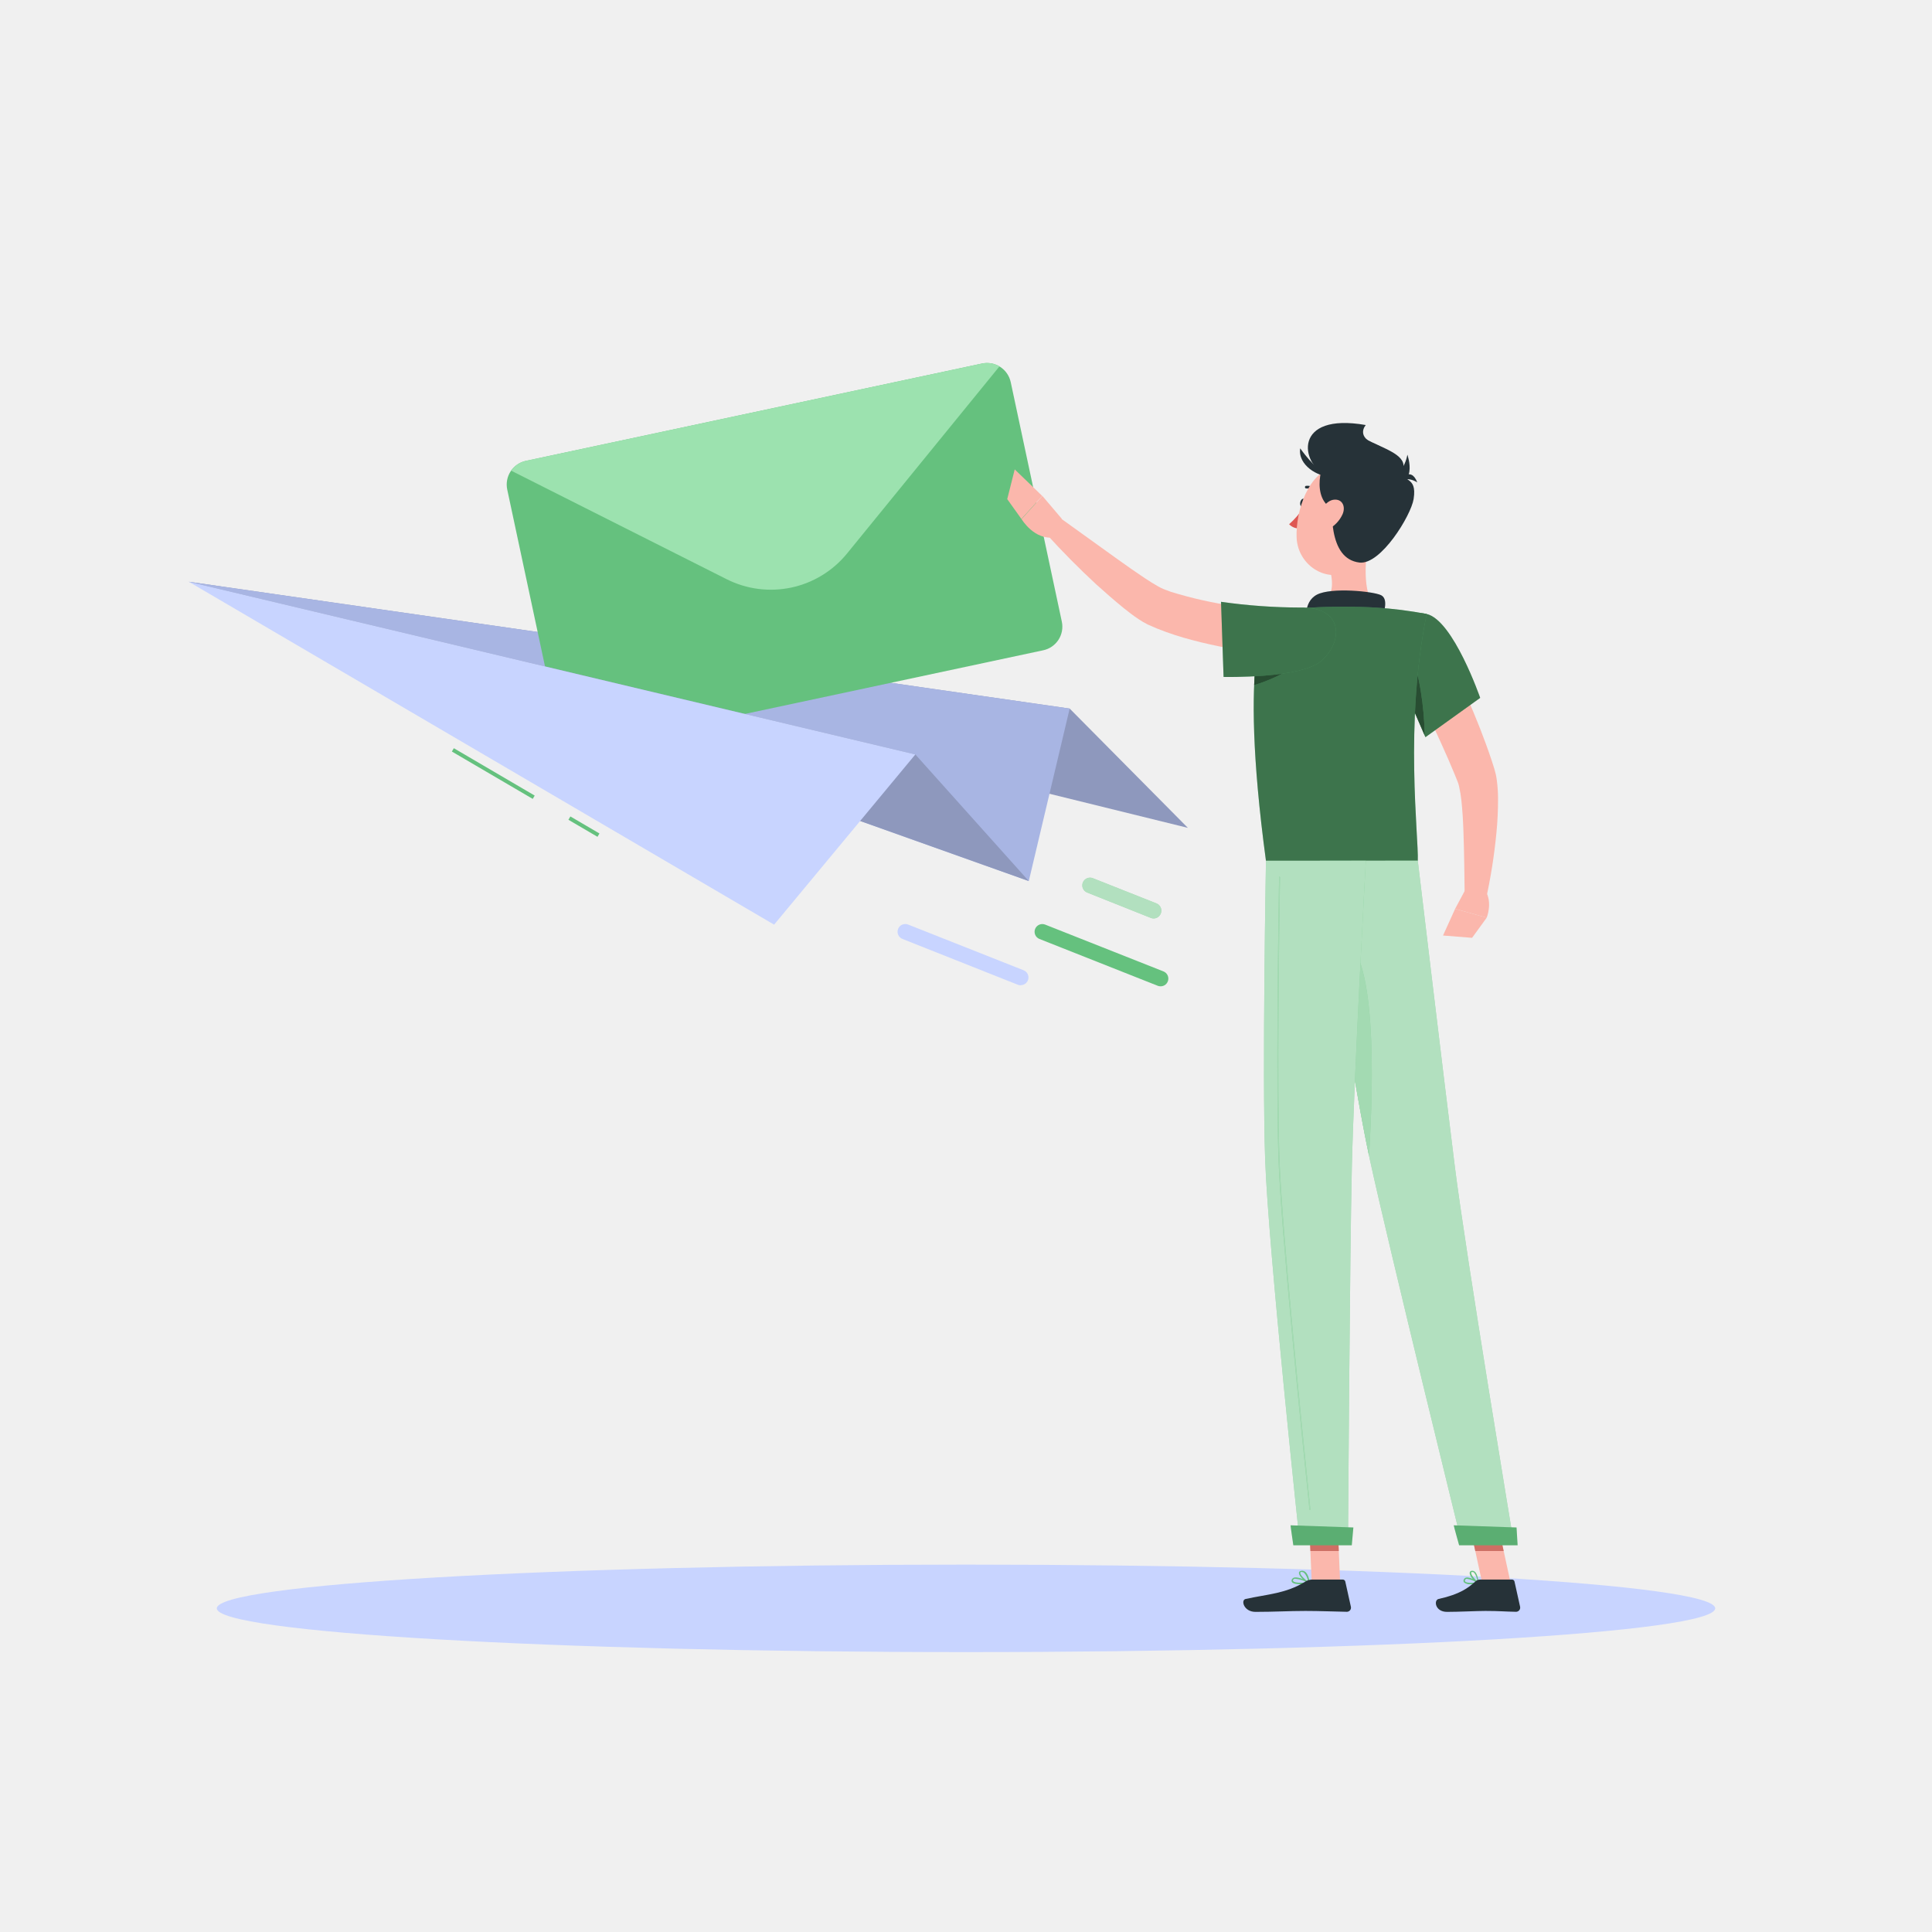
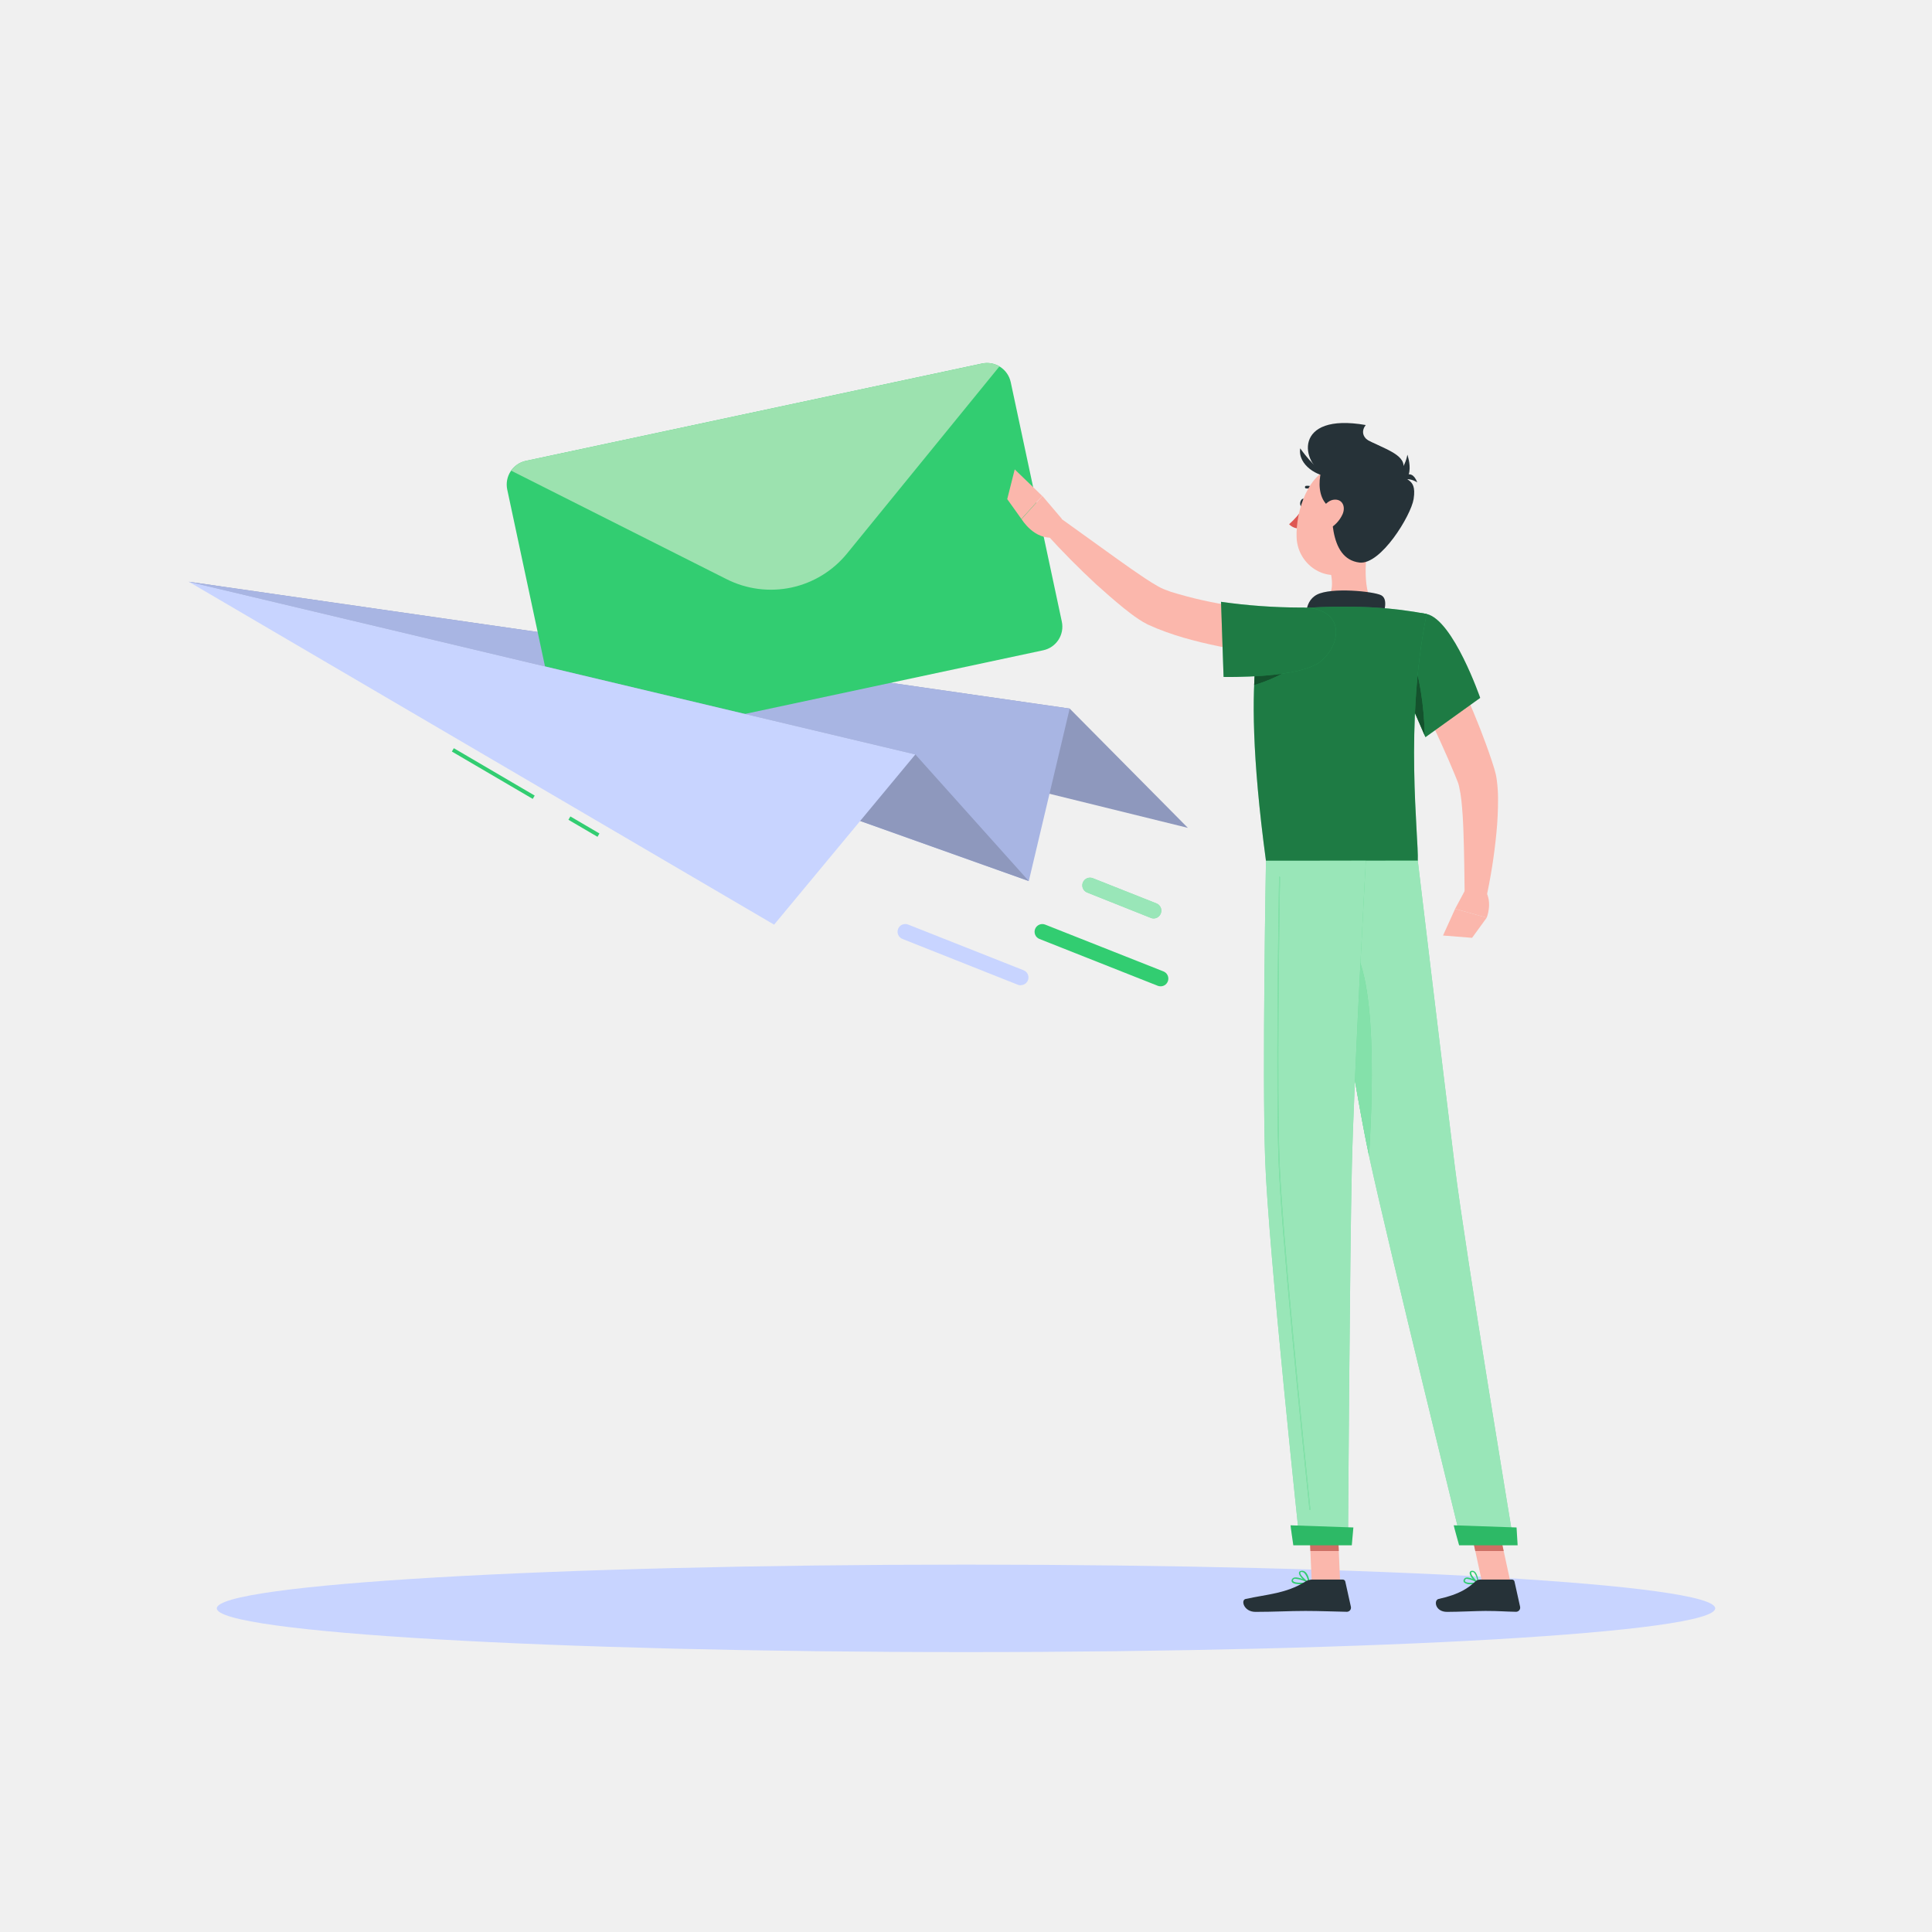
<svg xmlns="http://www.w3.org/2000/svg" width="299" height="299" viewBox="0 0 299 299" fill="none">
  <path d="M149.501 255.681C213.536 255.681 265.447 252.65 265.447 248.911C265.447 245.173 213.536 242.142 149.501 242.142C85.466 242.142 33.555 245.173 33.555 248.911C33.555 252.65 85.466 255.681 149.501 255.681Z" fill="#C8D4FF" />
  <path d="M29.219 90.035L165.545 109.661L183.838 128.122L29.219 90.035Z" fill="#8E98BD" />
  <path d="M29.219 90.035L165.545 109.661L159.218 136.356L29.219 90.035Z" fill="#A8B5E3" />
-   <path d="M156.42 59.13L164.331 96.206C164.537 97.174 164.35 98.185 163.812 99.015C163.274 99.846 162.428 100.429 161.461 100.637L90.849 115.707C89.881 115.911 88.871 115.724 88.041 115.186C87.211 114.648 86.627 113.803 86.418 112.837L78.5 75.761C78.296 74.792 78.484 73.782 79.023 72.951C79.562 72.121 80.409 71.537 81.377 71.329L151.988 56.26C152.957 56.056 153.968 56.244 154.798 56.783C155.628 57.322 156.212 58.168 156.42 59.136V59.13Z" fill="#65C17E" />
+   <path d="M156.42 59.13L164.331 96.206C164.537 97.174 164.35 98.185 163.812 99.015C163.274 99.846 162.428 100.429 161.461 100.637L90.849 115.707C89.881 115.911 88.871 115.724 88.041 115.186C87.211 114.648 86.627 113.803 86.418 112.837L78.5 75.761C78.296 74.792 78.484 73.782 79.023 72.951C79.562 72.121 80.409 71.537 81.377 71.329L151.988 56.26C152.957 56.056 153.968 56.244 154.798 56.783C155.628 57.322 156.212 58.168 156.42 59.136V59.13Z" fill="#32cd71" />
  <path d="M154.679 56.702L131.088 85.663C128.9 88.349 125.861 90.206 122.474 90.93C119.086 91.653 115.554 91.198 112.46 89.64L79.098 72.836C79.637 72.061 80.452 71.52 81.376 71.323L151.988 56.254C152.909 56.058 153.871 56.218 154.679 56.702Z" fill="#9CE2AF" />
  <path d="M29.219 90.035L141.661 116.76L159.218 136.356L29.219 90.035Z" fill="#8E98BD" />
-   <path d="M70.236 115.794L69.934 116.31L82.447 123.639L82.749 123.123L70.236 115.794Z" fill="#65C17E" />
-   <path d="M88.273 126.355L87.971 126.871L92.47 129.506L92.772 128.99L88.273 126.355Z" fill="#65C17E" />
+   <path d="M70.236 115.794L69.934 116.31L82.447 123.639L82.749 123.123L70.236 115.794Z" fill="#32cd71" />
+   <path d="M88.273 126.355L87.971 126.871L92.47 129.506L92.772 128.99L88.273 126.355Z" fill="#32cd71" />
  <path d="M29.219 90.035L141.661 116.76L119.804 143.101L29.219 90.035Z" fill="#C8D4FF" />
-   <path d="M179.616 152.645C179.464 152.646 179.314 152.617 179.173 152.562L160.862 145.314C160.569 145.196 160.335 144.967 160.21 144.677C160.086 144.387 160.081 144.059 160.197 143.765C160.313 143.471 160.541 143.235 160.83 143.109C161.119 142.982 161.447 142.975 161.741 143.089L180.058 150.337C180.317 150.44 180.533 150.629 180.667 150.873C180.801 151.118 180.846 151.401 180.793 151.675C180.741 151.948 180.594 152.195 180.379 152.372C180.164 152.55 179.894 152.646 179.616 152.645Z" fill="#65C17E" />
-   <path d="M178.534 142.145C178.384 142.144 178.235 142.113 178.097 142.055L168.26 138.138C168.113 138.081 167.979 137.996 167.865 137.886C167.751 137.777 167.66 137.647 167.596 137.502C167.533 137.358 167.499 137.202 167.496 137.044C167.493 136.887 167.522 136.73 167.58 136.583C167.638 136.437 167.724 136.303 167.834 136.19C167.944 136.077 168.075 135.986 168.22 135.924C168.365 135.862 168.521 135.829 168.678 135.827C168.836 135.825 168.993 135.855 169.139 135.913L178.976 139.812C179.271 139.928 179.508 140.157 179.634 140.447C179.761 140.737 179.767 141.066 179.652 141.361C179.568 141.59 179.415 141.788 179.215 141.928C179.016 142.068 178.778 142.144 178.534 142.145Z" fill="#65C17E" />
+   <path d="M179.616 152.645C179.464 152.646 179.314 152.617 179.173 152.562L160.862 145.314C160.569 145.196 160.335 144.967 160.21 144.677C160.086 144.387 160.081 144.059 160.197 143.765C160.313 143.471 160.541 143.235 160.83 143.109C161.119 142.982 161.447 142.975 161.741 143.089L180.058 150.337C180.317 150.44 180.533 150.629 180.667 150.873C180.801 151.118 180.846 151.401 180.793 151.675C180.741 151.948 180.594 152.195 180.379 152.372C180.164 152.55 179.894 152.646 179.616 152.645Z" fill="#32cd71" />
+   <path d="M178.534 142.145C178.384 142.144 178.235 142.113 178.097 142.055L168.26 138.138C168.113 138.081 167.979 137.996 167.865 137.886C167.751 137.777 167.66 137.647 167.596 137.502C167.533 137.358 167.499 137.202 167.496 137.044C167.493 136.887 167.522 136.73 167.58 136.583C167.638 136.437 167.724 136.303 167.834 136.19C167.944 136.077 168.075 135.986 168.22 135.924C168.365 135.862 168.521 135.829 168.678 135.827C168.836 135.825 168.993 135.855 169.139 135.913L178.976 139.812C179.271 139.928 179.508 140.157 179.634 140.447C179.761 140.737 179.767 141.066 179.652 141.361C179.568 141.59 179.415 141.788 179.215 141.928C179.016 142.068 178.778 142.144 178.534 142.145Z" fill="#32cd71" />
  <path opacity="0.5" d="M178.534 142.145C178.384 142.144 178.235 142.113 178.097 142.055L168.26 138.138C168.113 138.081 167.979 137.996 167.865 137.886C167.751 137.777 167.66 137.647 167.596 137.502C167.533 137.358 167.499 137.202 167.496 137.044C167.493 136.887 167.522 136.73 167.58 136.583C167.638 136.437 167.724 136.303 167.834 136.19C167.944 136.077 168.075 135.986 168.22 135.924C168.365 135.862 168.521 135.829 168.678 135.827C168.836 135.825 168.993 135.855 169.139 135.913L178.976 139.812C179.271 139.928 179.508 140.157 179.634 140.447C179.761 140.737 179.767 141.066 179.652 141.361C179.568 141.59 179.415 141.788 179.215 141.928C179.016 142.068 178.778 142.144 178.534 142.145Z" fill="white" />
  <path d="M157.969 152.49C157.82 152.488 157.672 152.46 157.532 152.406L139.67 145.314C139.523 145.257 139.389 145.171 139.275 145.062C139.161 144.953 139.07 144.823 139.007 144.678C138.943 144.534 138.909 144.378 138.906 144.22C138.904 144.063 138.932 143.906 138.99 143.759C139.048 143.613 139.134 143.479 139.244 143.366C139.354 143.252 139.485 143.162 139.63 143.1C139.775 143.038 139.931 143.005 140.089 143.003C140.246 143.001 140.403 143.03 140.549 143.089L158.411 150.158C158.671 150.26 158.886 150.45 159.02 150.694C159.154 150.938 159.199 151.222 159.146 151.495C159.094 151.769 158.948 152.016 158.733 152.193C158.518 152.37 158.248 152.467 157.969 152.466V152.49Z" fill="#C8D4FF" />
  <path d="M222.636 98.562C224.22 101.654 225.674 104.752 227.055 107.921C228.436 111.09 229.722 114.302 230.846 117.668L231.253 118.942C231.325 119.169 231.426 119.54 231.486 119.803C231.546 120.066 231.6 120.365 231.63 120.617C231.767 121.581 231.837 122.554 231.839 123.529C231.848 125.326 231.764 127.122 231.588 128.911C231.254 132.373 230.711 135.812 229.961 139.208L226.678 138.844C226.636 135.477 226.606 132.074 226.487 128.755C226.433 127.105 226.337 125.448 226.17 123.894C226.094 123.163 225.974 122.439 225.811 121.723C225.781 121.555 225.733 121.43 225.698 121.292C225.662 121.155 225.626 121.107 225.566 120.928L225.111 119.797C223.862 116.771 222.456 113.722 221.021 110.684L216.68 101.57L222.636 98.562Z" fill="#FBB7AC" />
  <path d="M226.726 137.791L225.195 140.656L230.087 142.019C230.087 142.019 231.02 139.717 229.908 137.899L226.726 137.791Z" fill="#FBB7AC" />
  <path d="M223.324 144.782L227.821 145.141L230.088 142.019L225.196 140.656L223.324 144.782Z" fill="#FBB7AC" />
  <path d="M202.046 77.895C201.981 78.248 201.736 78.493 201.508 78.446C201.281 78.398 201.155 78.081 201.227 77.734C201.299 77.387 201.538 77.136 201.765 77.184C201.993 77.232 202.124 77.549 202.046 77.895Z" fill="#263238" />
  <path d="M201.772 78.493C201.141 79.472 200.378 80.359 199.506 81.131C199.71 81.347 199.958 81.517 200.233 81.629C200.509 81.74 200.806 81.791 201.103 81.776L201.772 78.493Z" fill="#DE5753" />
  <path d="M203.709 76.227C203.653 76.226 203.599 76.202 203.56 76.161C203.388 75.965 203.172 75.811 202.93 75.714C202.688 75.616 202.427 75.577 202.166 75.599C202.117 75.6 202.069 75.582 202.031 75.551C201.993 75.519 201.967 75.475 201.958 75.426C201.95 75.377 201.959 75.327 201.984 75.284C202.009 75.242 202.048 75.209 202.095 75.192C202.427 75.15 202.765 75.191 203.078 75.311C203.391 75.431 203.67 75.627 203.889 75.88C203.927 75.919 203.949 75.972 203.949 76.027C203.949 76.082 203.927 76.134 203.889 76.173C203.865 76.195 203.836 76.211 203.805 76.221C203.774 76.23 203.741 76.232 203.709 76.227Z" fill="#263238" />
  <path d="M211.938 82.781C211.31 85.998 210.682 91.883 212.931 94.029C212.931 94.029 212.052 97.289 206.078 97.289C199.5 97.289 202.944 94.029 202.944 94.029C206.532 93.174 206.431 90.513 205.809 88.02L211.938 82.781Z" fill="#FBB7AC" />
  <path d="M213.833 96.057C214.305 94.484 214.825 92.684 213.749 92.116C212.553 91.518 206.053 90.86 203.81 92.026C201.568 93.192 202.208 96.392 202.208 96.392L213.833 96.057Z" fill="#263238" />
-   <path d="M227.623 245.18C227.437 245.205 227.248 245.192 227.068 245.143C226.887 245.093 226.718 245.009 226.57 244.893C226.518 244.821 226.49 244.734 226.49 244.645C226.49 244.556 226.518 244.469 226.57 244.397C226.604 244.335 226.652 244.281 226.708 244.238C226.765 244.196 226.83 244.166 226.899 244.151C227.545 244.008 228.753 244.833 228.807 244.869C228.822 244.882 228.834 244.899 228.842 244.917C228.849 244.936 228.851 244.957 228.849 244.977C228.845 244.996 228.836 245.014 228.822 245.028C228.808 245.042 228.79 245.051 228.771 245.054C228.394 245.136 228.009 245.178 227.623 245.18ZM227.073 244.343H226.947C226.907 244.351 226.868 244.368 226.835 244.393C226.802 244.418 226.775 244.45 226.756 244.486C226.66 244.654 226.72 244.726 226.756 244.749C226.941 245.001 227.838 245.001 228.496 244.893C228.067 244.61 227.581 244.426 227.073 244.355V244.343Z" fill="#65C17E" />
-   <path d="M228.747 245.072H228.699C228.245 244.821 227.366 243.876 227.456 243.374C227.471 243.296 227.513 243.227 227.574 243.176C227.635 243.126 227.711 243.099 227.79 243.099C227.869 243.09 227.949 243.098 228.025 243.12C228.101 243.143 228.172 243.18 228.233 243.231C228.741 243.649 228.831 244.917 228.831 244.971C228.833 244.99 228.83 245.009 228.822 245.026C228.813 245.043 228.8 245.057 228.783 245.066C228.772 245.071 228.76 245.073 228.747 245.072ZM227.862 243.278H227.838C227.701 243.278 227.689 243.362 227.683 243.386C227.629 243.679 228.191 244.403 228.64 244.743C228.609 244.244 228.43 243.765 228.125 243.368C228.085 243.337 228.039 243.314 227.99 243.3C227.94 243.287 227.889 243.283 227.838 243.29L227.862 243.278Z" fill="#65C17E" />
-   <path d="M201.245 245.18C200.682 245.18 200.138 245.102 199.953 244.851C199.906 244.785 199.881 244.705 199.881 244.624C199.881 244.543 199.906 244.463 199.953 244.397C199.989 244.335 200.038 244.282 200.095 244.24C200.153 244.197 200.218 244.167 200.288 244.151C201.011 243.954 202.554 244.827 202.62 244.863C202.637 244.874 202.651 244.891 202.66 244.91C202.668 244.929 202.671 244.95 202.668 244.971C202.664 244.992 202.654 245.011 202.639 245.026C202.624 245.041 202.605 245.051 202.584 245.054C202.142 245.138 201.694 245.18 201.245 245.18ZM200.545 244.331C200.479 244.321 200.413 244.321 200.348 244.331C200.305 244.339 200.266 244.356 200.231 244.381C200.196 244.406 200.166 244.437 200.144 244.474C200.066 244.606 200.096 244.666 200.144 244.702C200.342 244.977 201.454 244.995 202.279 244.881C201.741 244.591 201.152 244.408 200.545 244.343V244.331Z" fill="#65C17E" />
-   <path d="M202.572 245.072H202.53C201.998 244.839 200.952 243.876 201.029 243.392C201.029 243.272 201.131 243.129 201.418 243.099C201.525 243.083 201.634 243.09 201.737 243.121C201.841 243.152 201.936 243.206 202.016 243.278C202.578 243.733 202.692 244.917 202.698 244.971C202.7 244.989 202.698 245.007 202.69 245.024C202.683 245.041 202.671 245.056 202.656 245.066C202.643 245.073 202.629 245.077 202.615 245.078C202.6 245.079 202.586 245.077 202.572 245.072ZM201.502 243.278H201.436C201.251 243.278 201.239 243.374 201.233 243.398C201.185 243.697 201.903 244.444 202.429 244.767C202.377 244.265 202.168 243.792 201.831 243.416C201.745 243.342 201.638 243.298 201.526 243.29L201.502 243.278Z" fill="#65C17E" />
+   <path d="M227.623 245.18C227.437 245.205 227.248 245.192 227.068 245.143C226.887 245.093 226.718 245.009 226.57 244.893C226.518 244.821 226.49 244.734 226.49 244.645C226.49 244.556 226.518 244.469 226.57 244.397C226.604 244.335 226.652 244.281 226.708 244.238C226.765 244.196 226.83 244.166 226.899 244.151C227.545 244.008 228.753 244.833 228.807 244.869C228.822 244.882 228.834 244.899 228.842 244.917C228.849 244.936 228.851 244.957 228.849 244.977C228.845 244.996 228.836 245.014 228.822 245.028C228.808 245.042 228.79 245.051 228.771 245.054C228.394 245.136 228.009 245.178 227.623 245.18ZM227.073 244.343H226.947C226.907 244.351 226.868 244.368 226.835 244.393C226.802 244.418 226.775 244.45 226.756 244.486C226.66 244.654 226.72 244.726 226.756 244.749C226.941 245.001 227.838 245.001 228.496 244.893C228.067 244.61 227.581 244.426 227.073 244.355V244.343Z" fill="#32cd71" />
+   <path d="M228.747 245.072H228.699C228.245 244.821 227.366 243.876 227.456 243.374C227.471 243.296 227.513 243.227 227.574 243.176C227.635 243.126 227.711 243.099 227.79 243.099C227.869 243.09 227.949 243.098 228.025 243.12C228.101 243.143 228.172 243.18 228.233 243.231C228.741 243.649 228.831 244.917 228.831 244.971C228.833 244.99 228.83 245.009 228.822 245.026C228.813 245.043 228.8 245.057 228.783 245.066C228.772 245.071 228.76 245.073 228.747 245.072ZM227.862 243.278H227.838C227.701 243.278 227.689 243.362 227.683 243.386C227.629 243.679 228.191 244.403 228.64 244.743C228.609 244.244 228.43 243.765 228.125 243.368C228.085 243.337 228.039 243.314 227.99 243.3C227.94 243.287 227.889 243.283 227.838 243.29L227.862 243.278Z" fill="#32cd71" />
+   <path d="M201.245 245.18C200.682 245.18 200.138 245.102 199.953 244.851C199.906 244.785 199.881 244.705 199.881 244.624C199.881 244.543 199.906 244.463 199.953 244.397C199.989 244.335 200.038 244.282 200.095 244.24C200.153 244.197 200.218 244.167 200.288 244.151C201.011 243.954 202.554 244.827 202.62 244.863C202.637 244.874 202.651 244.891 202.66 244.91C202.668 244.929 202.671 244.95 202.668 244.971C202.664 244.992 202.654 245.011 202.639 245.026C202.624 245.041 202.605 245.051 202.584 245.054C202.142 245.138 201.694 245.18 201.245 245.18ZM200.545 244.331C200.479 244.321 200.413 244.321 200.348 244.331C200.305 244.339 200.266 244.356 200.231 244.381C200.196 244.406 200.166 244.437 200.144 244.474C200.066 244.606 200.096 244.666 200.144 244.702C200.342 244.977 201.454 244.995 202.279 244.881C201.741 244.591 201.152 244.408 200.545 244.343V244.331Z" fill="#32cd71" />
+   <path d="M202.572 245.072H202.53C201.998 244.839 200.952 243.876 201.029 243.392C201.029 243.272 201.131 243.129 201.418 243.099C201.525 243.083 201.634 243.09 201.737 243.121C201.841 243.152 201.936 243.206 202.016 243.278C202.578 243.733 202.692 244.917 202.698 244.971C202.7 244.989 202.698 245.007 202.69 245.024C202.683 245.041 202.671 245.056 202.656 245.066C202.643 245.073 202.629 245.077 202.615 245.078C202.6 245.079 202.586 245.077 202.572 245.072ZM201.502 243.278H201.436C201.251 243.278 201.239 243.374 201.233 243.398C201.185 243.697 201.903 244.444 202.429 244.767C202.377 244.265 202.168 243.792 201.831 243.416C201.745 243.342 201.638 243.298 201.526 243.29L201.502 243.278Z" fill="#32cd71" />
  <path d="M207.404 244.965H203.009L202.572 234.793H206.968L207.404 244.965Z" fill="#FBB7AC" />
  <path d="M233.782 244.965H229.386L227.18 234.793H231.569L233.782 244.965Z" fill="#FBB7AC" />
  <path d="M229.077 244.456H234.01C234.098 244.457 234.184 244.488 234.252 244.543C234.321 244.598 234.368 244.675 234.387 244.761L235.254 248.666C235.274 248.761 235.272 248.86 235.249 248.954C235.225 249.048 235.181 249.136 235.119 249.211C235.057 249.285 234.979 249.345 234.89 249.386C234.802 249.426 234.706 249.446 234.608 249.444C232.886 249.414 232.049 249.312 229.878 249.312C228.545 249.312 225.794 249.456 223.946 249.456C222.098 249.456 221.865 247.662 222.619 247.464C226.003 246.723 227.277 245.7 228.359 244.732C228.556 244.554 228.812 244.456 229.077 244.456Z" fill="#263238" />
  <path d="M203.038 244.456H207.822C207.911 244.457 207.996 244.488 208.064 244.543C208.133 244.598 208.18 244.675 208.199 244.761L209.066 248.666C209.087 248.761 209.086 248.858 209.064 248.952C209.042 249.046 208.998 249.134 208.937 249.208C208.876 249.283 208.799 249.343 208.712 249.384C208.624 249.425 208.529 249.445 208.432 249.444C206.704 249.414 204.205 249.312 202.028 249.312C199.486 249.312 197.286 249.456 194.302 249.456C192.508 249.456 191.999 247.662 192.753 247.464C196.191 246.711 198.996 246.633 201.968 244.803C202.285 244.588 202.656 244.468 203.038 244.456Z" fill="#263238" />
  <path d="M200.928 101.744C197.254 101.459 193.599 100.974 189.978 100.291C188.184 99.944 186.355 99.555 184.537 99.065C182.673 98.588 180.843 97.989 179.059 97.271C178.599 97.079 178.132 96.87 177.672 96.673C177.153 96.417 176.654 96.126 176.177 95.8C175.316 95.231 174.574 94.639 173.838 94.053C172.373 92.857 171.016 91.661 169.652 90.436C166.979 87.96 164.444 85.4 161.998 82.709L164.199 80.252L172.876 86.489C174.305 87.517 175.752 88.528 177.175 89.479C177.881 89.951 178.605 90.394 179.268 90.77C179.546 90.929 179.833 91.069 180.129 91.189C180.482 91.327 180.841 91.464 181.218 91.596C184.45 92.591 187.755 93.331 191.103 93.808C194.517 94.346 198.046 94.789 201.454 95.148L200.928 101.744Z" fill="#FBB7AC" />
-   <path d="M220.794 95.022C224.914 95.967 229.076 108.005 229.076 108.005L220.603 114.086C220.603 114.086 218.211 108.477 215.902 103.574C213.486 98.437 216.584 94.059 220.794 95.022Z" fill="#65C17E" />
+   <path d="M220.794 95.022C224.914 95.967 229.076 108.005 229.076 108.005L220.603 114.086C220.603 114.086 218.211 108.477 215.902 103.574C213.486 98.437 216.584 94.059 220.794 95.022Z" fill="#32cd71" />
  <path opacity="0.4" d="M220.794 95.022C224.914 95.967 229.076 108.005 229.076 108.005L220.603 114.086C220.603 114.086 218.211 108.477 215.902 103.574C213.486 98.437 216.584 94.059 220.794 95.022Z" fill="black" />
-   <path d="M218.421 101.6L216.74 105.362C218.48 109.117 220.071 112.837 220.496 113.829C220.436 109.386 219.593 103.873 218.421 101.6Z" fill="#65C17E" />
+   <path d="M218.421 101.6L216.74 105.362C218.48 109.117 220.071 112.837 220.496 113.829C220.436 109.386 219.593 103.873 218.421 101.6Z" fill="#32cd71" />
  <path opacity="0.6" d="M218.421 101.6L216.74 105.362C218.48 109.117 220.071 112.837 220.496 113.829C220.436 109.386 219.593 103.873 218.421 101.6Z" fill="black" />
-   <path d="M196.186 95.249C196.186 95.249 191.51 100.53 195.923 133.222H219.418C219.586 129.634 217.319 112.017 220.794 95.022C218.197 94.522 215.57 94.191 212.93 94.029C209.604 93.838 206.269 93.838 202.943 94.029C200.662 94.259 198.403 94.667 196.186 95.249Z" fill="#65C17E" />
+   <path d="M196.186 95.249C196.186 95.249 191.51 100.53 195.923 133.222H219.418C219.586 129.634 217.319 112.017 220.794 95.022C218.197 94.522 215.57 94.191 212.93 94.029C209.604 93.838 206.269 93.838 202.943 94.029C200.662 94.259 198.403 94.667 196.186 95.249Z" fill="#32cd71" />
  <path opacity="0.4" d="M196.186 95.249C196.186 95.249 191.51 100.53 195.923 133.222H219.418C219.586 129.634 217.319 112.017 220.794 95.022C218.197 94.522 215.57 94.191 212.93 94.029C209.604 93.838 206.269 93.838 202.943 94.029C200.662 94.259 198.403 94.667 196.186 95.249Z" fill="black" />
-   <path d="M194.447 101.6C194.291 102.838 194.171 104.303 194.094 106.031C196.414 105.335 198.619 104.299 200.636 102.958L194.447 101.6Z" fill="#65C17E" />
+   <path d="M194.447 101.6C194.291 102.838 194.171 104.303 194.094 106.031C196.414 105.335 198.619 104.299 200.636 102.958L194.447 101.6Z" fill="#32cd71" />
  <path opacity="0.6" d="M194.447 101.6C194.291 102.838 194.171 104.303 194.094 106.031C196.414 105.335 198.619 104.299 200.636 102.958L194.447 101.6Z" fill="black" />
-   <path d="M204.517 102.258C201.371 105.045 189.363 104.764 189.363 104.764L188.969 93.138C193.024 93.716 197.114 94.012 201.21 94.023C207.901 93.886 207.949 99.184 204.517 102.258Z" fill="#65C17E" />
+   <path d="M204.517 102.258C201.371 105.045 189.363 104.764 189.363 104.764L188.969 93.138C193.024 93.716 197.114 94.012 201.21 94.023C207.901 93.886 207.949 99.184 204.517 102.258Z" fill="#32cd71" />
  <path opacity="0.4" d="M204.517 102.258C201.371 105.045 189.363 104.764 189.363 104.764L188.969 93.138C193.024 93.716 197.114 94.012 201.21 94.023C207.901 93.886 207.949 99.184 204.517 102.258Z" fill="black" />
  <path d="M164.313 80.275L161.323 76.753L158.1 80.341C158.1 80.341 160.085 83.678 163.236 83.152L164.313 80.275Z" fill="#FBB7AC" />
  <path d="M157.041 72.645L155.881 77.244L158.076 80.317L161.299 76.753L157.041 72.645Z" fill="#FBB7AC" />
  <path d="M202.572 234.799L202.8 240.037H207.195L206.968 234.799H202.572Z" fill="#CE6F64" />
  <path d="M231.575 234.799H227.18L228.316 240.037H232.711L231.575 234.799Z" fill="#CE6F64" />
  <path d="M205.217 73.554C201.276 71.76 200.032 63.789 211.37 65.78C211.37 65.78 209.66 67.67 213.128 68.866C216.596 70.062 213.696 77.447 205.217 73.554Z" fill="#263238" />
  <path d="M213.779 79.534C212.649 83.72 212.207 86.267 209.593 88.02C205.682 90.651 200.821 87.631 200.665 83.164C200.528 79.151 202.399 72.938 206.914 72.089C207.911 71.894 208.941 71.957 209.906 72.272C210.871 72.588 211.74 73.146 212.428 73.892C213.116 74.639 213.602 75.55 213.839 76.537C214.075 77.525 214.055 78.556 213.779 79.534Z" fill="#FBB7AC" />
  <path d="M211.215 67.873C213.9 69.368 217.535 70.265 217.195 72.394C216.746 74.995 219.389 73.369 218.773 77.238C218.373 79.767 213.708 87.434 210.401 87.063C205.462 86.465 206.09 78.954 206.072 74.995C206.06 72.657 205.952 64.925 211.215 67.873Z" fill="#263238" />
  <path d="M205.479 71.228C204.283 71.509 202.699 78.404 207.333 79.038C212.661 79.761 205.479 71.228 205.479 71.228Z" fill="#263238" />
  <path d="M205.599 73.674C204.134 73.805 200.815 72.041 201.222 69.386C201.222 69.368 203.321 72.49 205.599 73.674Z" fill="#263238" />
  <path d="M207.776 79.588C207.326 80.574 206.563 81.383 205.605 81.89C204.343 82.548 203.632 81.591 203.919 80.323C204.176 79.187 205.145 77.471 206.442 77.333C207.74 77.196 208.296 78.392 207.776 79.588Z" fill="#FBB7AC" />
  <path d="M214.354 74.75C215.247 74.362 216.031 73.759 216.634 72.994C217.237 72.229 217.641 71.326 217.81 70.367C217.81 70.367 219.783 75.85 214.354 74.75Z" fill="#263238" />
  <path d="M219.341 74.66C218.925 74.381 218.446 74.209 217.947 74.16C217.448 74.111 216.945 74.186 216.482 74.379C216.482 74.379 218.324 71.993 219.341 74.66Z" fill="#263238" />
-   <path d="M204.26 133.222C204.26 133.222 209.247 166.794 211.98 179.37C214.97 193.124 226.272 239.027 226.272 239.027H234.315C234.315 239.027 226.87 194.254 225.16 180.596C223.306 165.795 219.419 133.199 219.419 133.199L204.26 133.222Z" fill="#65C17E" />
+   <path d="M204.26 133.222C204.26 133.222 209.247 166.794 211.98 179.37C214.97 193.124 226.272 239.027 226.272 239.027H234.315C234.315 239.027 226.87 194.254 225.16 180.596C223.306 165.795 219.419 133.199 219.419 133.199L204.26 133.222Z" fill="#32cd71" />
  <path opacity="0.5" d="M204.26 133.222C204.26 133.222 209.247 166.794 211.98 179.37C214.97 193.124 226.272 239.027 226.272 239.027H234.315C234.315 239.027 226.87 194.254 225.16 180.596C223.306 165.795 219.419 133.199 219.419 133.199L204.26 133.222Z" fill="white" />
-   <path d="M224.985 236.06C224.95 236.06 225.817 239.152 225.817 239.152H234.87L234.703 236.395L224.985 236.06Z" fill="#65C17E" />
+   <path d="M224.985 236.06C224.95 236.06 225.817 239.152 225.817 239.152H234.87L234.703 236.395L224.985 236.06Z" fill="#32cd71" />
  <path opacity="0.1" d="M224.985 236.06C224.95 236.06 225.817 239.152 225.817 239.152H234.87L234.703 236.395L224.985 236.06Z" fill="black" />
-   <path d="M207.411 145.182C213.176 146.313 212.566 167.811 211.872 178.868C210.21 171.052 207.776 156.012 206.113 145.338C206.515 145.14 206.973 145.085 207.411 145.182Z" fill="#65C17E" />
+   <path d="M207.411 145.182C213.176 146.313 212.566 167.811 211.872 178.868C210.21 171.052 207.776 156.012 206.113 145.338C206.515 145.14 206.973 145.085 207.411 145.182Z" fill="#32cd71" />
  <path opacity="0.4" d="M207.411 145.182C213.176 146.313 212.566 167.811 211.872 178.868C210.21 171.052 207.776 156.012 206.113 145.338C206.515 145.14 206.973 145.085 207.411 145.182Z" fill="white" />
-   <path d="M195.923 133.222C195.923 133.222 195.325 166.065 195.797 179.466C196.293 193.399 201.179 239.027 201.179 239.027H208.618C208.618 239.027 208.893 194.212 209.216 180.53C209.581 165.61 211.381 133.222 211.381 133.222H195.923Z" fill="#65C17E" />
+   <path d="M195.923 133.222C195.923 133.222 195.325 166.065 195.797 179.466C196.293 193.399 201.179 239.027 201.179 239.027H208.618C208.618 239.027 208.893 194.212 209.216 180.53C209.581 165.61 211.381 133.222 211.381 133.222H195.923Z" fill="#32cd71" />
  <path opacity="0.5" d="M195.923 133.222C195.923 133.222 195.325 166.065 195.797 179.466C196.293 193.399 201.179 239.027 201.179 239.027H208.618C208.618 239.027 208.893 194.212 209.216 180.53C209.581 165.61 211.381 133.222 211.381 133.222H195.923Z" fill="white" />
-   <path d="M202.722 233.68C202.704 233.68 202.687 233.674 202.674 233.662C202.66 233.649 202.652 233.633 202.651 233.615C201.335 220.985 198.243 190.427 197.867 179.466C197.466 168.277 197.831 143.173 197.95 135.746C197.95 135.727 197.958 135.709 197.971 135.695C197.985 135.682 198.003 135.674 198.022 135.674C198.042 135.674 198.061 135.682 198.075 135.695C198.089 135.708 198.098 135.726 198.1 135.746C197.98 143.173 197.615 168.277 198.016 179.46C198.405 190.421 201.496 220.967 202.8 233.597C202.8 233.617 202.793 233.637 202.78 233.652C202.767 233.667 202.748 233.678 202.728 233.68H202.722Z" fill="#65C17E" />
+   <path d="M202.722 233.68C202.704 233.68 202.687 233.674 202.674 233.662C202.66 233.649 202.652 233.633 202.651 233.615C201.335 220.985 198.243 190.427 197.867 179.466C197.466 168.277 197.831 143.173 197.95 135.746C197.95 135.727 197.958 135.709 197.971 135.695C197.985 135.682 198.003 135.674 198.022 135.674C198.042 135.674 198.061 135.682 198.075 135.695C198.089 135.708 198.098 135.726 198.1 135.746C197.98 143.173 197.615 168.277 198.016 179.46C198.405 190.421 201.496 220.967 202.8 233.597C202.8 233.617 202.793 233.637 202.78 233.652C202.767 233.667 202.748 233.678 202.728 233.68H202.722Z" fill="#32cd71" />
  <path opacity="0.4" d="M202.722 233.68C202.704 233.68 202.687 233.674 202.674 233.662C202.66 233.649 202.652 233.633 202.651 233.615C201.335 220.985 198.243 190.427 197.867 179.466C197.466 168.277 197.831 143.173 197.95 135.746C197.95 135.727 197.958 135.709 197.971 135.695C197.985 135.682 198.003 135.674 198.022 135.674C198.042 135.674 198.061 135.682 198.075 135.695C198.089 135.708 198.098 135.726 198.1 135.746C197.98 143.173 197.615 168.277 198.016 179.46C198.405 190.421 201.496 220.967 202.8 233.597C202.8 233.617 202.793 233.637 202.78 233.652C202.767 233.667 202.748 233.678 202.728 233.68H202.722Z" fill="white" />
-   <path d="M199.732 236.06C199.702 236.06 200.156 239.152 200.156 239.152H209.204L209.449 236.395L199.732 236.06Z" fill="#65C17E" />
+   <path d="M199.732 236.06C199.702 236.06 200.156 239.152 200.156 239.152H209.204L209.449 236.395L199.732 236.06Z" fill="#32cd71" />
  <path opacity="0.1" d="M199.732 236.06C199.702 236.06 200.156 239.152 200.156 239.152H209.204L209.449 236.395L199.732 236.06Z" fill="black" />
</svg>
